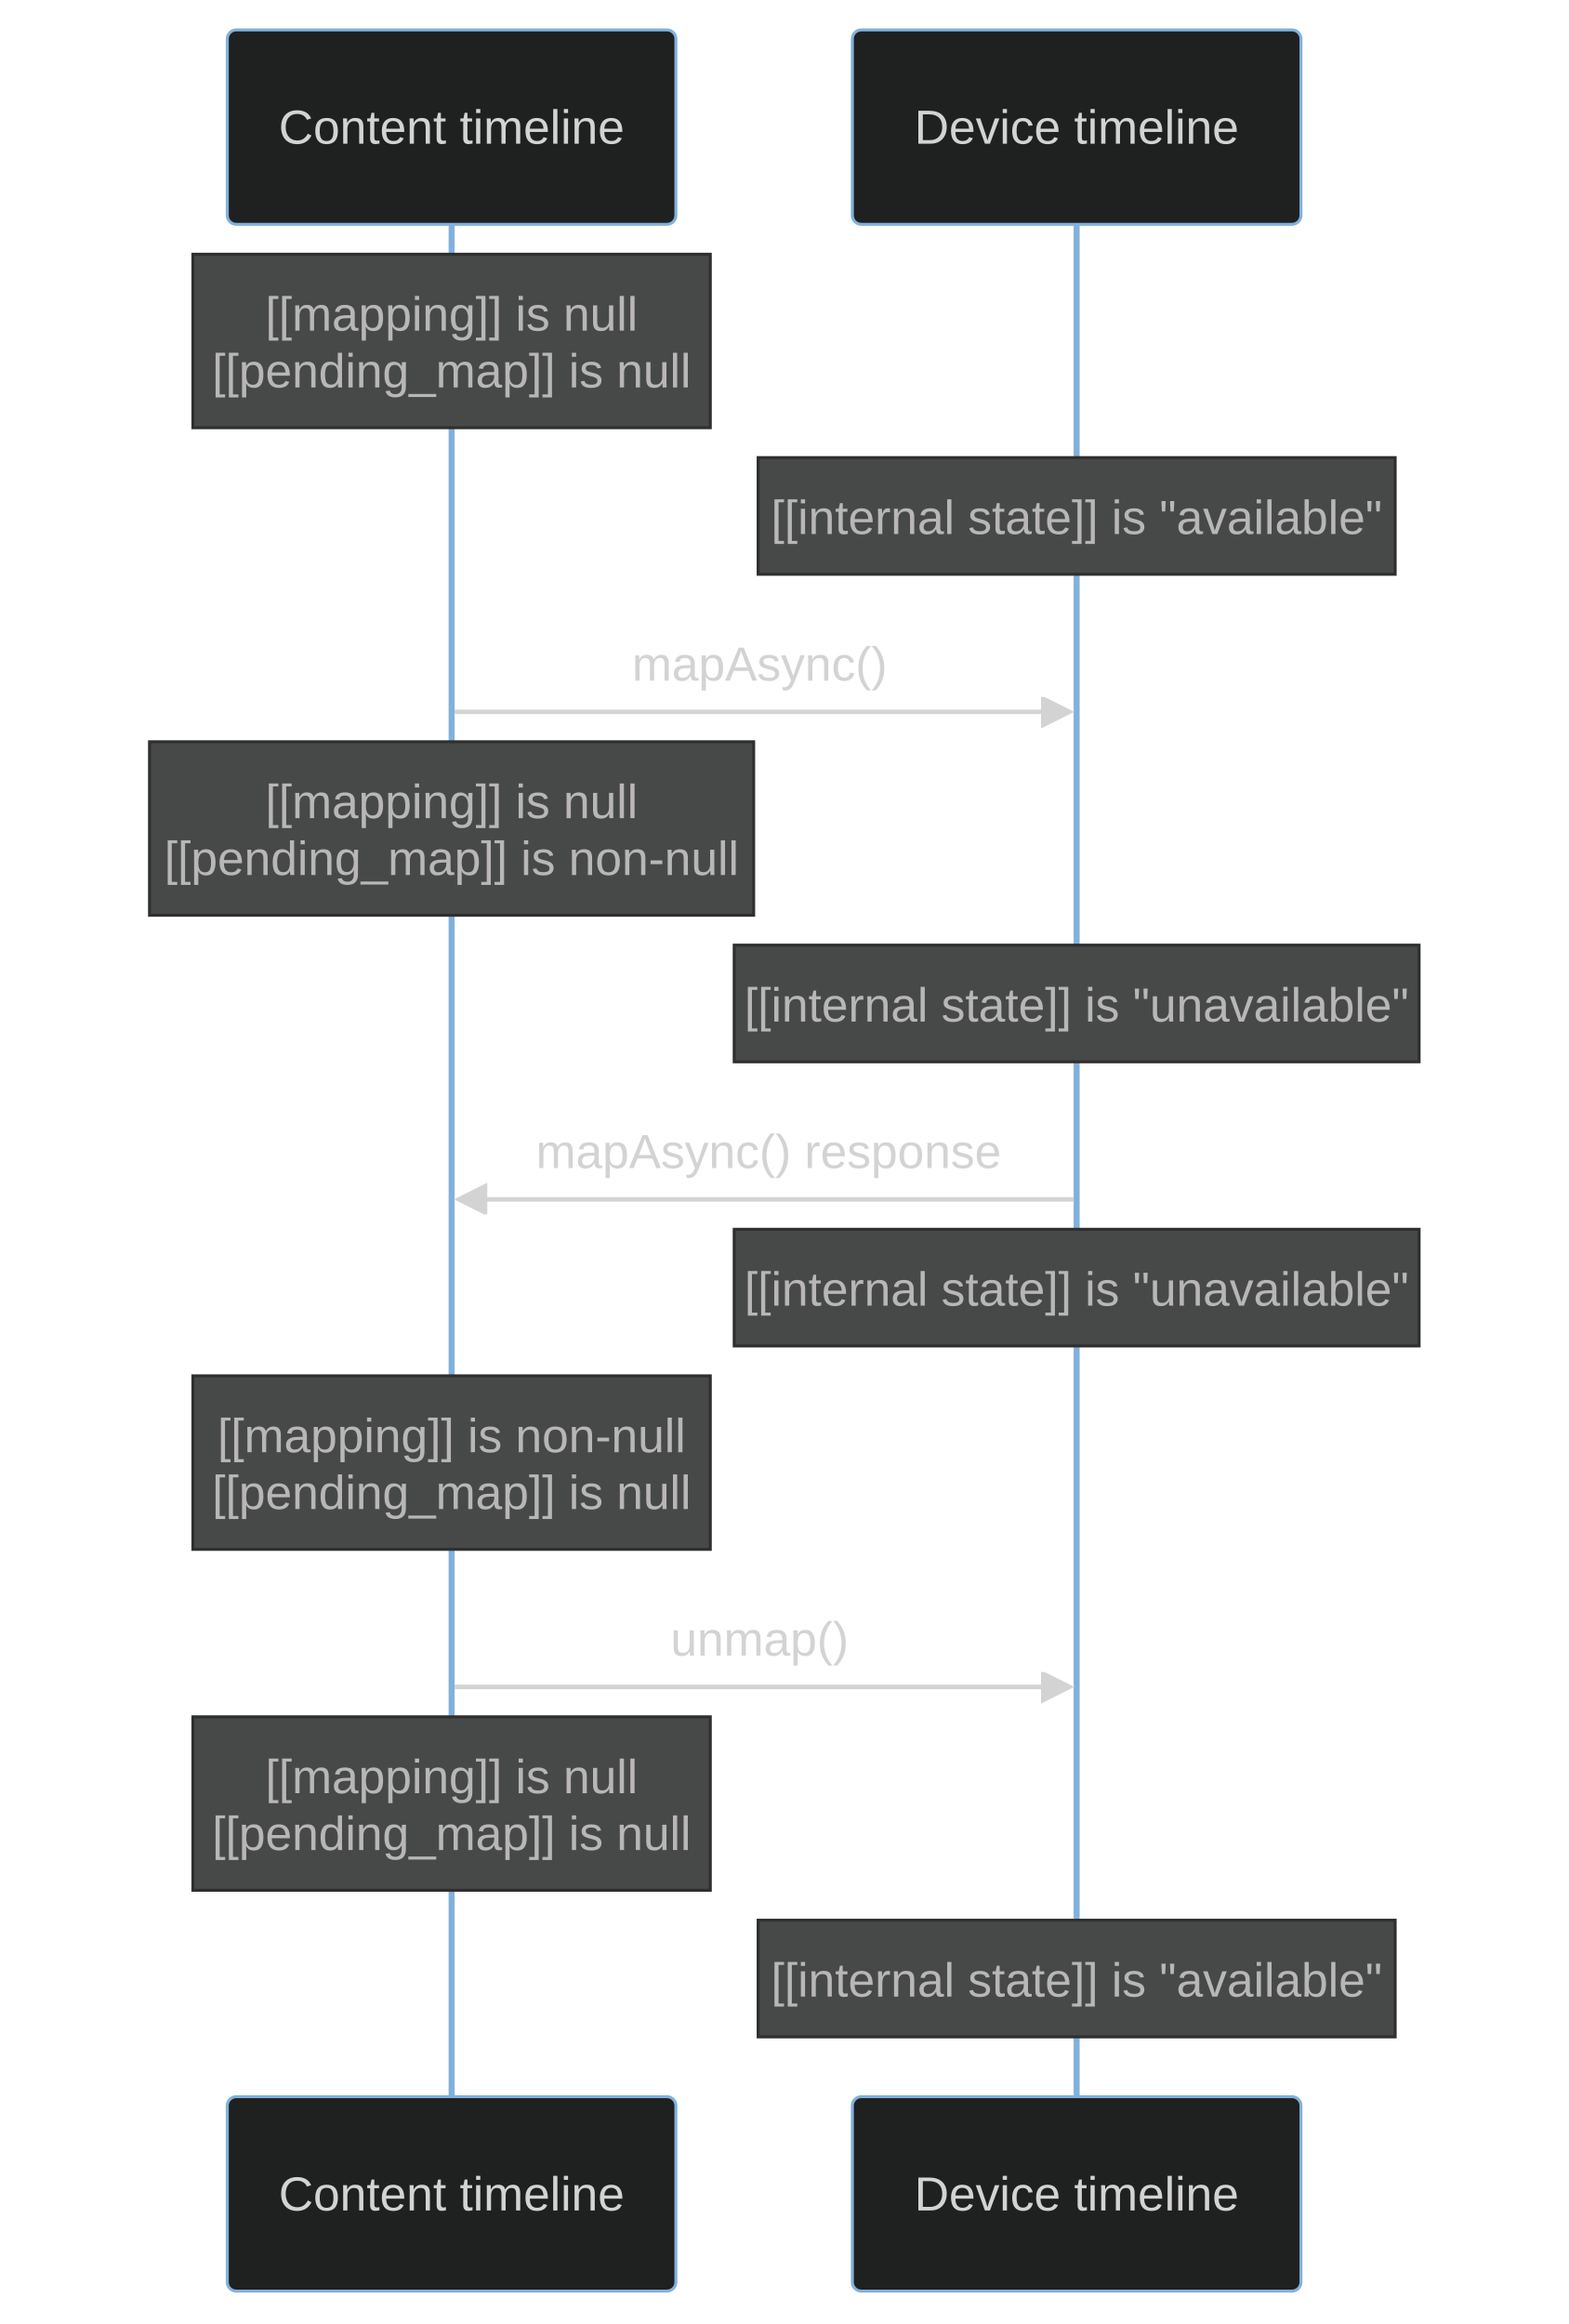
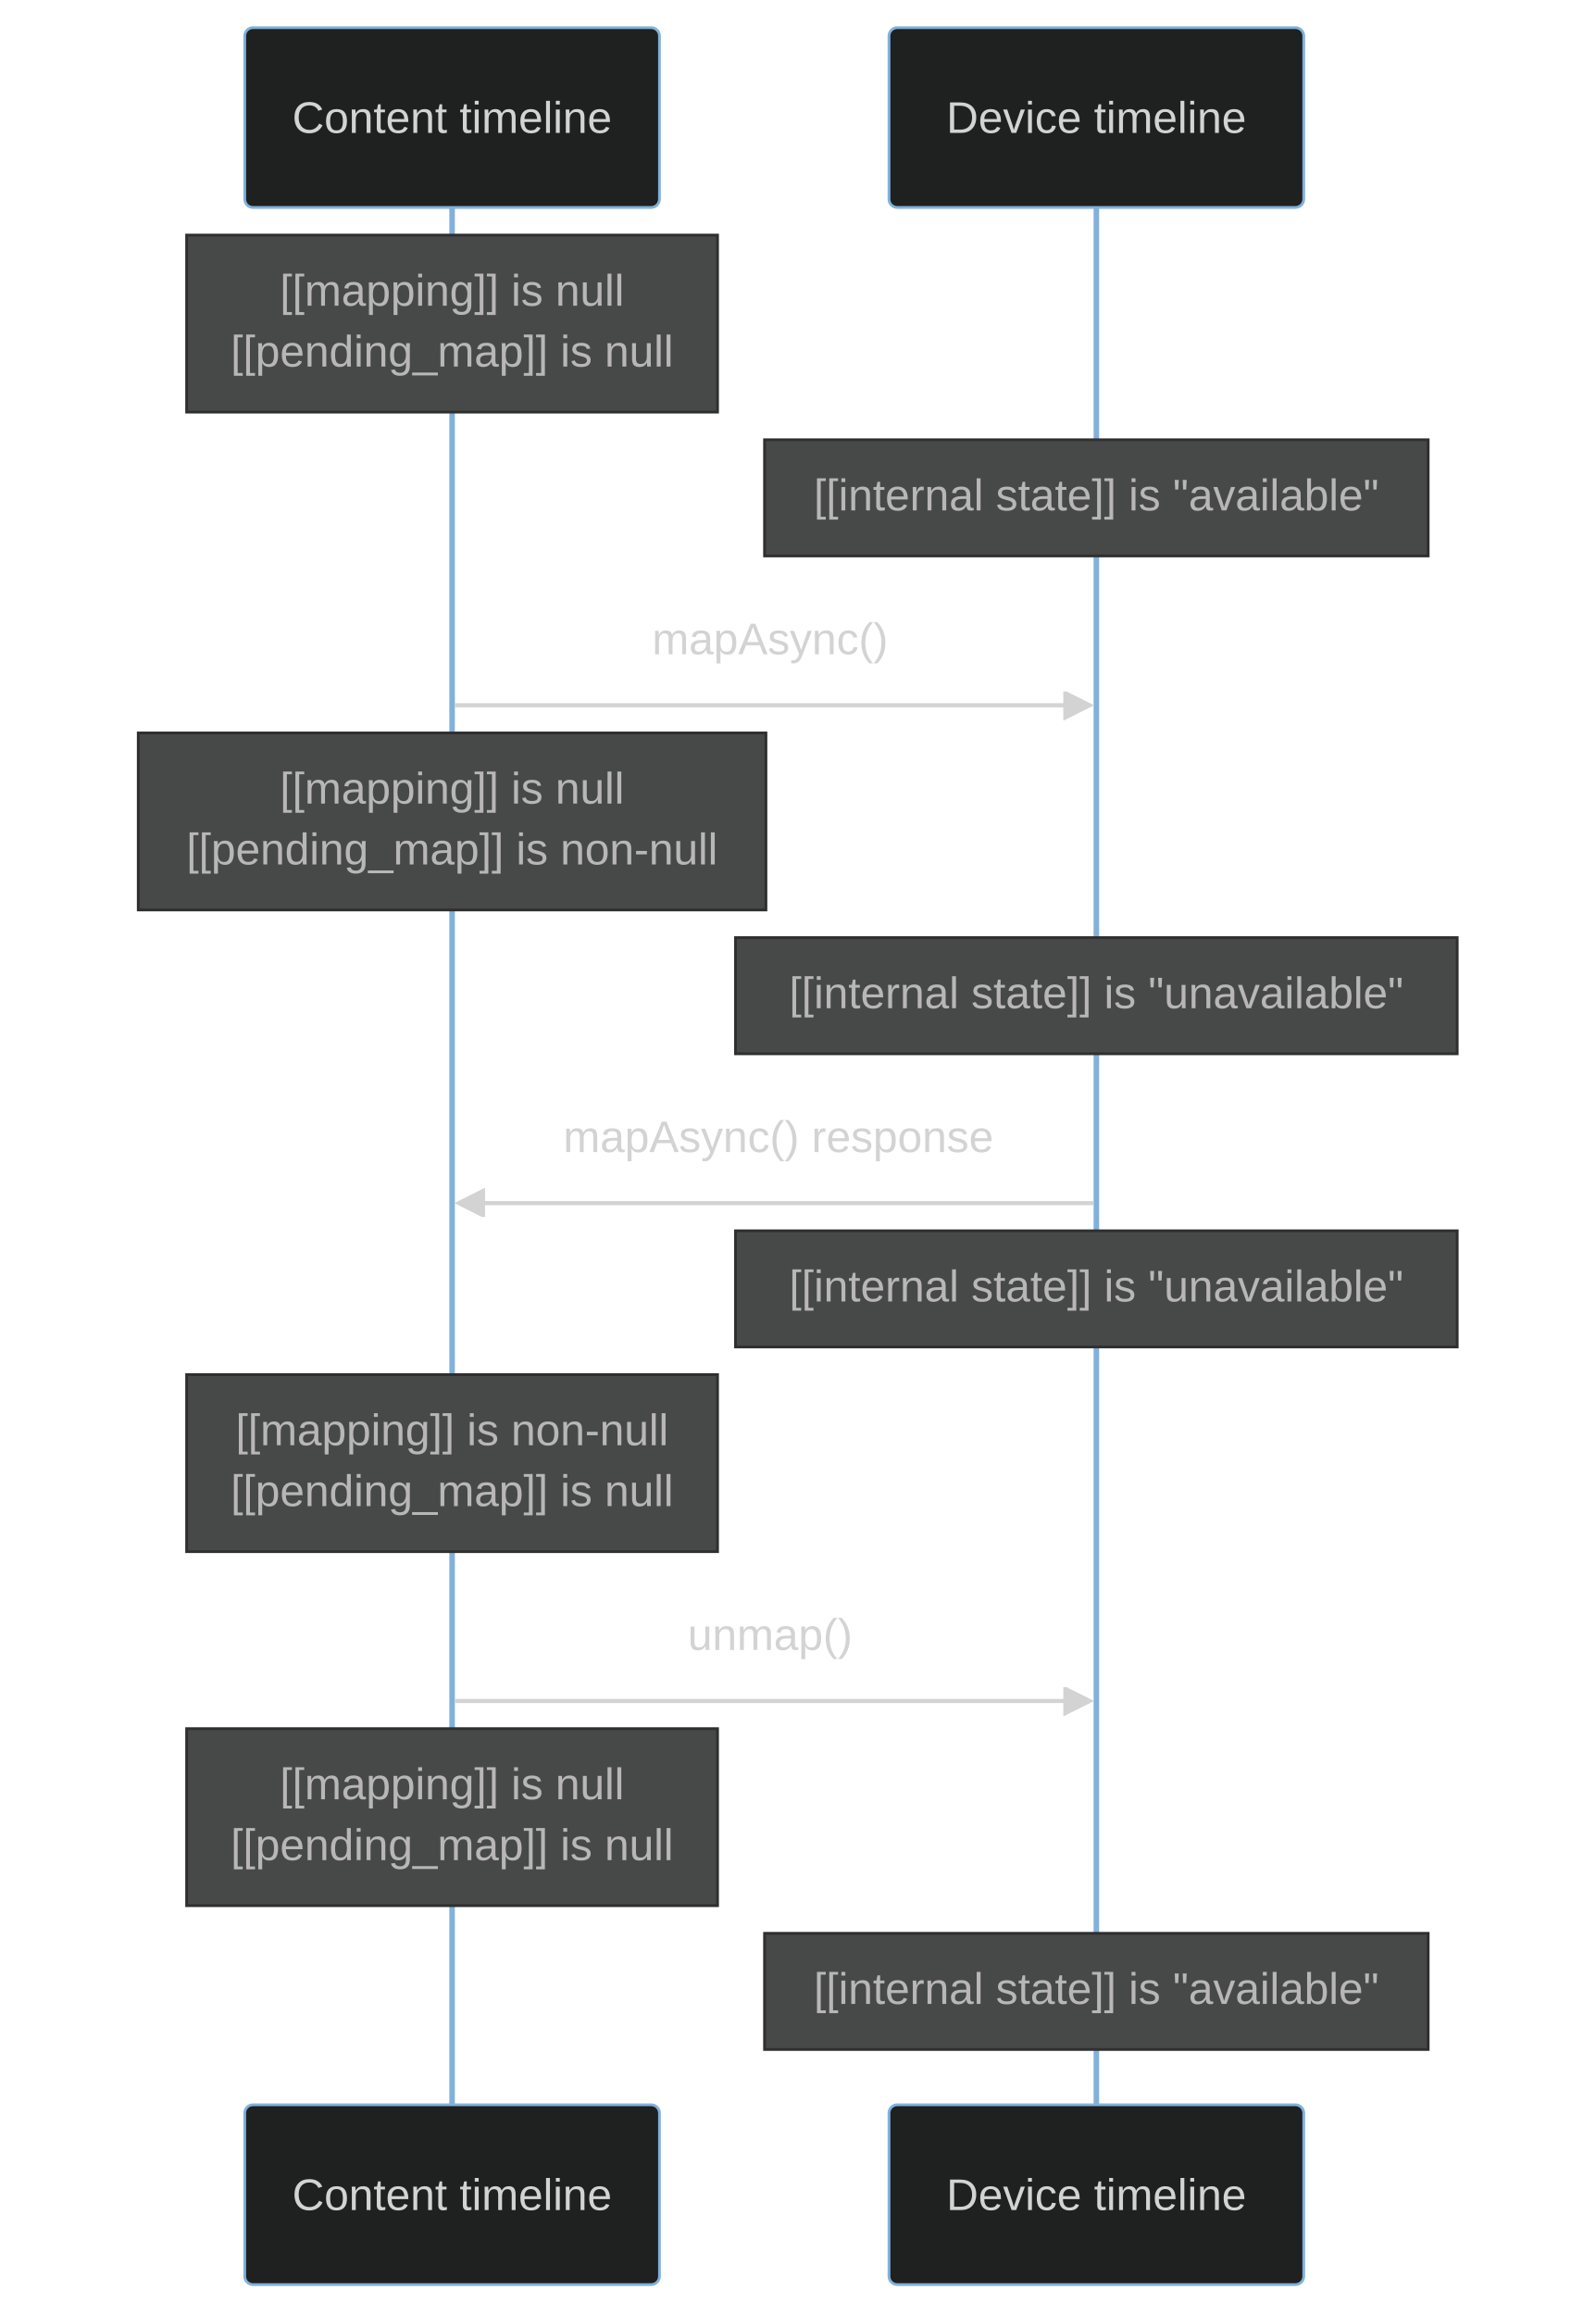
- <svg xmlns="http://www.w3.org/2000/svg" id="my-svg" width="100%" style="max-width: 524.5px; background-color: black;" viewBox="-76 -10 524.5 777" role="graphics-document document" aria-roledescription="sequence">
+ <svg xmlns="http://www.w3.org/2000/svg" id="my-svg" width="100%" style="max-width: 577px; background-color: black;" viewBox="-88.5 -10 577 837" role="graphics-document document" aria-roledescription="sequence">
  <g>
-     <rect x="209" y="691" fill="#eaeaea" stroke="#666" width="150" height="65" rx="3" ry="3" class="actor" />
-     <text x="284" y="723.5" dominant-baseline="central" alignment-baseline="central" class="actor" style="text-anchor: middle; font-size: 16px; font-weight: 400;">
-       <tspan x="284" dy="0">Device timeline</tspan>
+     <rect x="233" y="751" fill="#eaeaea" stroke="#666" width="150" height="65" rx="3" ry="3" class="actor" />
+     <text x="308" y="783.5" dominant-baseline="central" alignment-baseline="central" class="actor" style="text-anchor: middle; font-size: 16px; font-weight: 400;">
+       <tspan x="308" dy="0">Device timeline</tspan>
    </text>
  </g>
  <g>
-     <rect x="0" y="691" fill="#eaeaea" stroke="#666" width="150" height="65" rx="3" ry="3" class="actor" />
-     <text x="75" y="723.5" dominant-baseline="central" alignment-baseline="central" class="actor" style="text-anchor: middle; font-size: 16px; font-weight: 400;">
+     <rect x="0" y="751" fill="#eaeaea" stroke="#666" width="150" height="65" rx="3" ry="3" class="actor" />
+     <text x="75" y="783.5" dominant-baseline="central" alignment-baseline="central" class="actor" style="text-anchor: middle; font-size: 16px; font-weight: 400;">
      <tspan x="75" dy="0">Content timeline</tspan>
    </text>
  </g>
  <g>
-     <line id="actor1" x1="284" y1="5" x2="284" y2="691" class="200" stroke-width="0.5px" stroke="#999" />
+     <line id="actor1" x1="308" y1="5" x2="308" y2="751" class="200" stroke-width="0.5px" stroke="#999" />
    <g id="root-1">
-       <rect x="209" y="0" fill="#eaeaea" stroke="#666" width="150" height="65" rx="3" ry="3" class="actor" />
-       <text x="284" y="32.5" dominant-baseline="central" alignment-baseline="central" class="actor" style="text-anchor: middle; font-size: 16px; font-weight: 400;">
-         <tspan x="284" dy="0">Device timeline</tspan>
+       <rect x="233" y="0" fill="#eaeaea" stroke="#666" width="150" height="65" rx="3" ry="3" class="actor" />
+       <text x="308" y="32.5" dominant-baseline="central" alignment-baseline="central" class="actor" style="text-anchor: middle; font-size: 16px; font-weight: 400;">
+         <tspan x="308" dy="0">Device timeline</tspan>
      </text>
    </g>
  </g>
  <g>
-     <line id="actor0" x1="75" y1="5" x2="75" y2="691" class="200" stroke-width="0.5px" stroke="#999" />
+     <line id="actor0" x1="75" y1="5" x2="75" y2="751" class="200" stroke-width="0.5px" stroke="#999" />
    <g id="root-0">
      <rect x="0" y="0" fill="#eaeaea" stroke="#666" width="150" height="65" rx="3" ry="3" class="actor" />
      <text x="75" y="32.5" dominant-baseline="central" alignment-baseline="central" class="actor" style="text-anchor: middle; font-size: 16px; font-weight: 400;">
        <tspan x="75" dy="0">Content timeline</tspan>
      </text>
    </g>
  </g>
  <style>#my-svg{font-family:"trebuchet ms",verdana,arial,sans-serif;font-size:16px;fill:#ccc;}#my-svg .error-icon{fill:#a44141;}#my-svg .error-text{fill:#ddd;stroke:#ddd;}#my-svg .edge-thickness-normal{stroke-width:2px;}#my-svg .edge-thickness-thick{stroke-width:3.5px;}#my-svg .edge-pattern-solid{stroke-dasharray:0;}#my-svg .edge-pattern-dashed{stroke-dasharray:3;}#my-svg .edge-pattern-dotted{stroke-dasharray:2;}#my-svg .marker{fill:lightgrey;stroke:lightgrey;}#my-svg .marker.cross{stroke:lightgrey;}#my-svg svg{font-family:"trebuchet ms",verdana,arial,sans-serif;font-size:16px;}#my-svg .actor{stroke:#81B1DB;fill:#1f2020;}#my-svg text.actor&gt;tspan{fill:lightgrey;stroke:none;}#my-svg .actor-line{stroke:lightgrey;}#my-svg .messageLine0{stroke-width:1.5;stroke-dasharray:none;stroke:lightgrey;}#my-svg .messageLine1{stroke-width:1.5;stroke-dasharray:2,2;stroke:lightgrey;}#my-svg #arrowhead path{fill:lightgrey;stroke:lightgrey;}#my-svg .sequenceNumber{fill:black;}#my-svg #sequencenumber{fill:lightgrey;}#my-svg #crosshead path{fill:lightgrey;stroke:lightgrey;}#my-svg .messageText{fill:lightgrey;stroke:none;}#my-svg .labelBox{stroke:#81B1DB;fill:#1f2020;}#my-svg .labelText,#my-svg .labelText&gt;tspan{fill:lightgrey;stroke:none;}#my-svg .loopText,#my-svg .loopText&gt;tspan{fill:lightgrey;stroke:none;}#my-svg .loopLine{stroke-width:2px;stroke-dasharray:2,2;stroke:#81B1DB;fill:#81B1DB;}#my-svg .note{stroke:hsl(180, 0%, 18.353%);fill:hsl(180, 1.587%, 28.353%);}#my-svg .noteText,#my-svg .noteText&gt;tspan{fill:rgb(183.848, 181.552, 181.552);stroke:none;}#my-svg .activation0{fill:hsl(180, 1.587%, 28.353%);stroke:#81B1DB;}#my-svg .activation1{fill:hsl(180, 1.587%, 28.353%);stroke:#81B1DB;}#my-svg .activation2{fill:hsl(180, 1.587%, 28.353%);stroke:#81B1DB;}#my-svg .actorPopupMenu{position:absolute;}#my-svg .actorPopupMenuPanel{position:absolute;fill:#1f2020;box-shadow:0px 8px 16px 0px rgba(0,0,0,0.2);filter:drop-shadow(3px 5px 2px rgb(0 0 0 / 0.4));}#my-svg .actor-man line{stroke:#81B1DB;fill:#1f2020;}#my-svg .actor-man circle,#my-svg line{stroke:#81B1DB;fill:#1f2020;stroke-width:2px;}#my-svg .messageText{stroke:none;}#my-svg :root{--mermaid-font-family:"trebuchet ms",verdana,arial,sans-serif;}</style>
  <g />
  <defs>
    <symbol id="computer" width="24" height="24">
      <path transform="scale(.5)" d="M2 2v13h20v-13h-20zm18 11h-16v-9h16v9zm-10.228 6l.466-1h3.524l.467 1h-4.457zm14.228 3h-24l2-6h2.104l-1.33 4h18.45l-1.297-4h2.073l2 6zm-5-10h-14v-7h14v7z" />
    </symbol>
  </defs>
  <defs>
    <symbol id="database" fill-rule="evenodd" clip-rule="evenodd">
      <path transform="scale(.5)" d="M12.258.001l.256.004.255.005.253.008.251.01.249.012.247.015.246.016.242.019.241.02.239.023.236.024.233.027.231.028.229.031.225.032.223.034.22.036.217.038.214.04.211.041.208.043.205.045.201.046.198.048.194.05.191.051.187.053.183.054.18.056.175.057.172.059.168.06.163.061.16.063.155.064.15.066.074.033.073.033.071.034.07.034.069.035.068.035.067.035.066.035.064.036.064.036.062.036.06.036.06.037.058.037.058.037.055.038.055.038.053.038.052.038.051.039.05.039.048.039.047.039.045.04.044.04.043.04.041.04.04.041.039.041.037.041.036.041.034.041.033.042.032.042.03.042.029.042.027.042.026.043.024.043.023.043.021.043.02.043.018.044.017.043.015.044.013.044.012.044.011.045.009.044.007.045.006.045.004.045.002.045.001.045v17l-.001.045-.002.045-.004.045-.006.045-.007.045-.009.044-.011.045-.012.044-.013.044-.015.044-.017.043-.018.044-.02.043-.021.043-.023.043-.024.043-.026.043-.027.042-.029.042-.03.042-.032.042-.033.042-.034.041-.036.041-.037.041-.039.041-.04.041-.041.04-.043.04-.044.04-.045.04-.047.039-.048.039-.05.039-.051.039-.052.038-.053.038-.055.038-.055.038-.058.037-.058.037-.06.037-.06.036-.062.036-.064.036-.064.036-.066.035-.067.035-.068.035-.069.035-.07.034-.071.034-.073.033-.074.033-.15.066-.155.064-.16.063-.163.061-.168.06-.172.059-.175.057-.18.056-.183.054-.187.053-.191.051-.194.05-.198.048-.201.046-.205.045-.208.043-.211.041-.214.04-.217.038-.22.036-.223.034-.225.032-.229.031-.231.028-.233.027-.236.024-.239.023-.241.02-.242.019-.246.016-.247.015-.249.012-.251.01-.253.008-.255.005-.256.004-.258.001-.258-.001-.256-.004-.255-.005-.253-.008-.251-.01-.249-.012-.247-.015-.245-.016-.243-.019-.241-.02-.238-.023-.236-.024-.234-.027-.231-.028-.228-.031-.226-.032-.223-.034-.22-.036-.217-.038-.214-.04-.211-.041-.208-.043-.204-.045-.201-.046-.198-.048-.195-.05-.19-.051-.187-.053-.184-.054-.179-.056-.176-.057-.172-.059-.167-.06-.164-.061-.159-.063-.155-.064-.151-.066-.074-.033-.072-.033-.072-.034-.07-.034-.069-.035-.068-.035-.067-.035-.066-.035-.064-.036-.063-.036-.062-.036-.061-.036-.06-.037-.058-.037-.057-.037-.056-.038-.055-.038-.053-.038-.052-.038-.051-.039-.049-.039-.049-.039-.046-.039-.046-.04-.044-.04-.043-.04-.041-.04-.04-.041-.039-.041-.037-.041-.036-.041-.034-.041-.033-.042-.032-.042-.03-.042-.029-.042-.027-.042-.026-.043-.024-.043-.023-.043-.021-.043-.02-.043-.018-.044-.017-.043-.015-.044-.013-.044-.012-.044-.011-.045-.009-.044-.007-.045-.006-.045-.004-.045-.002-.045-.001-.045v-17l.001-.045.002-.045.004-.045.006-.045.007-.045.009-.044.011-.045.012-.044.013-.044.015-.044.017-.043.018-.044.02-.043.021-.043.023-.043.024-.043.026-.043.027-.042.029-.042.03-.042.032-.042.033-.042.034-.041.036-.041.037-.041.039-.041.04-.041.041-.04.043-.04.044-.04.046-.04.046-.039.049-.039.049-.039.051-.039.052-.038.053-.038.055-.038.056-.038.057-.037.058-.037.06-.037.061-.036.062-.036.063-.036.064-.036.066-.035.067-.035.068-.035.069-.035.07-.034.072-.034.072-.033.074-.033.151-.066.155-.064.159-.063.164-.061.167-.06.172-.059.176-.057.179-.056.184-.054.187-.053.19-.051.195-.05.198-.048.201-.046.204-.045.208-.043.211-.041.214-.04.217-.038.22-.036.223-.034.226-.032.228-.031.231-.028.234-.027.236-.024.238-.023.241-.02.243-.019.245-.016.247-.015.249-.012.251-.01.253-.008.255-.005.256-.004.258-.001.258.001zm-9.258 20.499v.01l.001.021.003.021.004.022.005.021.006.022.007.022.009.023.01.022.011.023.012.023.013.023.015.023.016.024.017.023.018.024.019.024.021.024.022.025.023.024.024.025.052.049.056.05.061.051.066.051.07.051.075.051.079.052.084.052.088.052.092.052.097.052.102.051.105.052.11.052.114.051.119.051.123.051.127.05.131.05.135.05.139.048.144.049.147.047.152.047.155.047.16.045.163.045.167.043.171.043.176.041.178.041.183.039.187.039.19.037.194.035.197.035.202.033.204.031.209.03.212.029.216.027.219.025.222.024.226.021.23.02.233.018.236.016.24.015.243.012.246.01.249.008.253.005.256.004.259.001.26-.001.257-.004.254-.005.25-.008.247-.011.244-.012.241-.014.237-.016.233-.018.231-.021.226-.021.224-.024.22-.026.216-.027.212-.028.21-.031.205-.031.202-.034.198-.034.194-.036.191-.037.187-.039.183-.04.179-.04.175-.042.172-.043.168-.044.163-.045.16-.046.155-.046.152-.047.148-.048.143-.049.139-.049.136-.05.131-.05.126-.05.123-.051.118-.052.114-.051.11-.052.106-.052.101-.052.096-.052.092-.052.088-.053.083-.051.079-.052.074-.052.07-.051.065-.051.06-.051.056-.05.051-.05.023-.024.023-.025.021-.024.02-.024.019-.024.018-.024.017-.024.015-.023.014-.024.013-.023.012-.023.01-.023.01-.022.008-.022.006-.022.006-.022.004-.022.004-.021.001-.021.001-.021v-4.127l-.077.055-.08.053-.083.054-.085.053-.087.052-.09.052-.093.051-.095.05-.097.05-.1.049-.102.049-.105.048-.106.047-.109.047-.111.046-.114.045-.115.045-.118.044-.12.043-.122.042-.124.042-.126.041-.128.04-.13.04-.132.038-.134.038-.135.037-.138.037-.139.035-.142.035-.143.034-.144.033-.147.032-.148.031-.15.03-.151.03-.153.029-.154.027-.156.027-.158.026-.159.025-.161.024-.162.023-.163.022-.165.021-.166.02-.167.019-.169.018-.169.017-.171.016-.173.015-.173.014-.175.013-.175.012-.177.011-.178.01-.179.008-.179.008-.181.006-.182.005-.182.004-.184.003-.184.002h-.37l-.184-.002-.184-.003-.182-.004-.182-.005-.181-.006-.179-.008-.179-.008-.178-.01-.176-.011-.176-.012-.175-.013-.173-.014-.172-.015-.171-.016-.17-.017-.169-.018-.167-.019-.166-.02-.165-.021-.163-.022-.162-.023-.161-.024-.159-.025-.157-.026-.156-.027-.155-.027-.153-.029-.151-.03-.15-.03-.148-.031-.146-.032-.145-.033-.143-.034-.141-.035-.14-.035-.137-.037-.136-.037-.134-.038-.132-.038-.13-.04-.128-.04-.126-.041-.124-.042-.122-.042-.12-.044-.117-.043-.116-.045-.113-.045-.112-.046-.109-.047-.106-.047-.105-.048-.102-.049-.1-.049-.097-.05-.095-.05-.093-.052-.09-.051-.087-.052-.085-.053-.083-.054-.08-.054-.077-.054v4.127zm0-5.654v.011l.001.021.003.021.004.021.005.022.006.022.007.022.009.022.01.022.011.023.012.023.013.023.015.024.016.023.017.024.018.024.019.024.021.024.022.024.023.025.024.024.052.05.056.05.061.05.066.051.07.051.075.052.079.051.084.052.088.052.092.052.097.052.102.052.105.052.11.051.114.051.119.052.123.05.127.051.131.05.135.049.139.049.144.048.147.048.152.047.155.046.16.045.163.045.167.044.171.042.176.042.178.04.183.04.187.038.19.037.194.036.197.034.202.033.204.032.209.03.212.028.216.027.219.025.222.024.226.022.23.02.233.018.236.016.24.014.243.012.246.01.249.008.253.006.256.003.259.001.26-.001.257-.003.254-.006.25-.008.247-.01.244-.012.241-.015.237-.016.233-.018.231-.02.226-.022.224-.024.22-.025.216-.027.212-.029.21-.03.205-.032.202-.033.198-.035.194-.036.191-.037.187-.039.183-.039.179-.041.175-.042.172-.043.168-.044.163-.045.16-.045.155-.047.152-.047.148-.048.143-.048.139-.05.136-.049.131-.05.126-.051.123-.051.118-.051.114-.052.11-.052.106-.052.101-.052.096-.052.092-.052.088-.052.083-.052.079-.052.074-.051.07-.052.065-.051.06-.05.056-.051.051-.049.023-.025.023-.024.021-.025.02-.024.019-.024.018-.024.017-.024.015-.023.014-.023.013-.024.012-.022.01-.023.01-.023.008-.022.006-.022.006-.022.004-.021.004-.022.001-.021.001-.021v-4.139l-.077.054-.08.054-.083.054-.085.052-.087.053-.09.051-.093.051-.095.051-.097.05-.1.049-.102.049-.105.048-.106.047-.109.047-.111.046-.114.045-.115.044-.118.044-.12.044-.122.042-.124.042-.126.041-.128.04-.13.039-.132.039-.134.038-.135.037-.138.036-.139.036-.142.035-.143.033-.144.033-.147.033-.148.031-.15.03-.151.03-.153.028-.154.028-.156.027-.158.026-.159.025-.161.024-.162.023-.163.022-.165.021-.166.02-.167.019-.169.018-.169.017-.171.016-.173.015-.173.014-.175.013-.175.012-.177.011-.178.009-.179.009-.179.007-.181.007-.182.005-.182.004-.184.003-.184.002h-.37l-.184-.002-.184-.003-.182-.004-.182-.005-.181-.007-.179-.007-.179-.009-.178-.009-.176-.011-.176-.012-.175-.013-.173-.014-.172-.015-.171-.016-.17-.017-.169-.018-.167-.019-.166-.02-.165-.021-.163-.022-.162-.023-.161-.024-.159-.025-.157-.026-.156-.027-.155-.028-.153-.028-.151-.03-.15-.03-.148-.031-.146-.033-.145-.033-.143-.033-.141-.035-.14-.036-.137-.036-.136-.037-.134-.038-.132-.039-.13-.039-.128-.04-.126-.041-.124-.042-.122-.043-.12-.043-.117-.044-.116-.044-.113-.046-.112-.046-.109-.046-.106-.047-.105-.048-.102-.049-.1-.049-.097-.05-.095-.051-.093-.051-.09-.051-.087-.053-.085-.052-.083-.054-.08-.054-.077-.054v4.139zm0-5.666v.011l.001.02.003.022.004.021.005.022.006.021.007.022.009.023.01.022.011.023.012.023.013.023.015.023.016.024.017.024.018.023.019.024.021.025.022.024.023.024.024.025.052.05.056.05.061.05.066.051.07.051.075.052.079.051.084.052.088.052.092.052.097.052.102.052.105.051.11.052.114.051.119.051.123.051.127.05.131.05.135.05.139.049.144.048.147.048.152.047.155.046.16.045.163.045.167.043.171.043.176.042.178.04.183.04.187.038.19.037.194.036.197.034.202.033.204.032.209.03.212.028.216.027.219.025.222.024.226.021.23.02.233.018.236.017.24.014.243.012.246.01.249.008.253.006.256.003.259.001.26-.001.257-.003.254-.006.25-.008.247-.01.244-.013.241-.014.237-.016.233-.018.231-.02.226-.022.224-.024.22-.025.216-.027.212-.029.21-.03.205-.032.202-.033.198-.035.194-.036.191-.037.187-.039.183-.039.179-.041.175-.042.172-.043.168-.044.163-.045.16-.045.155-.047.152-.047.148-.048.143-.049.139-.049.136-.049.131-.051.126-.05.123-.051.118-.052.114-.051.11-.052.106-.052.101-.052.096-.052.092-.052.088-.052.083-.052.079-.052.074-.052.07-.051.065-.051.06-.051.056-.05.051-.049.023-.025.023-.025.021-.024.02-.024.019-.024.018-.024.017-.024.015-.023.014-.024.013-.023.012-.023.01-.022.01-.023.008-.022.006-.022.006-.022.004-.022.004-.021.001-.021.001-.021v-4.153l-.077.054-.08.054-.083.053-.085.053-.087.053-.09.051-.093.051-.095.051-.097.05-.1.049-.102.048-.105.048-.106.048-.109.046-.111.046-.114.046-.115.044-.118.044-.12.043-.122.043-.124.042-.126.041-.128.04-.13.039-.132.039-.134.038-.135.037-.138.036-.139.036-.142.034-.143.034-.144.033-.147.032-.148.032-.15.03-.151.03-.153.028-.154.028-.156.027-.158.026-.159.024-.161.024-.162.023-.163.023-.165.021-.166.02-.167.019-.169.018-.169.017-.171.016-.173.015-.173.014-.175.013-.175.012-.177.01-.178.01-.179.009-.179.007-.181.006-.182.006-.182.004-.184.003-.184.001-.185.001-.185-.001-.184-.001-.184-.003-.182-.004-.182-.006-.181-.006-.179-.007-.179-.009-.178-.01-.176-.01-.176-.012-.175-.013-.173-.014-.172-.015-.171-.016-.17-.017-.169-.018-.167-.019-.166-.02-.165-.021-.163-.023-.162-.023-.161-.024-.159-.024-.157-.026-.156-.027-.155-.028-.153-.028-.151-.03-.15-.03-.148-.032-.146-.032-.145-.033-.143-.034-.141-.034-.14-.036-.137-.036-.136-.037-.134-.038-.132-.039-.13-.039-.128-.041-.126-.041-.124-.041-.122-.043-.12-.043-.117-.044-.116-.044-.113-.046-.112-.046-.109-.046-.106-.048-.105-.048-.102-.048-.1-.05-.097-.049-.095-.051-.093-.051-.09-.052-.087-.052-.085-.053-.083-.053-.08-.054-.077-.054v4.153zm8.74-8.179l-.257.004-.254.005-.25.008-.247.011-.244.012-.241.014-.237.016-.233.018-.231.021-.226.022-.224.023-.22.026-.216.027-.212.028-.21.031-.205.032-.202.033-.198.034-.194.036-.191.038-.187.038-.183.04-.179.041-.175.042-.172.043-.168.043-.163.045-.16.046-.155.046-.152.048-.148.048-.143.048-.139.049-.136.05-.131.05-.126.051-.123.051-.118.051-.114.052-.11.052-.106.052-.101.052-.096.052-.092.052-.088.052-.083.052-.079.052-.074.051-.07.052-.065.051-.06.05-.056.05-.051.05-.023.025-.023.024-.021.024-.02.025-.019.024-.018.024-.017.023-.015.024-.014.023-.013.023-.012.023-.01.023-.01.022-.008.022-.006.023-.006.021-.004.022-.004.021-.001.021-.001.021.001.021.001.021.004.021.004.022.006.021.006.023.008.022.01.022.01.023.012.023.013.023.014.023.015.024.017.023.018.024.019.024.02.025.021.024.023.024.023.025.051.05.056.05.06.05.065.051.07.052.074.051.079.052.083.052.088.052.092.052.096.052.101.052.106.052.11.052.114.052.118.051.123.051.126.051.131.05.136.05.139.049.143.048.148.048.152.048.155.046.16.046.163.045.168.043.172.043.175.042.179.041.183.04.187.038.191.038.194.036.198.034.202.033.205.032.21.031.212.028.216.027.22.026.224.023.226.022.231.021.233.018.237.016.241.014.244.012.247.011.25.008.254.005.257.004.26.001.26-.001.257-.004.254-.005.25-.008.247-.011.244-.012.241-.014.237-.016.233-.018.231-.021.226-.022.224-.023.22-.026.216-.027.212-.028.21-.031.205-.032.202-.033.198-.034.194-.036.191-.038.187-.038.183-.04.179-.041.175-.042.172-.043.168-.043.163-.045.16-.046.155-.046.152-.048.148-.048.143-.048.139-.049.136-.05.131-.05.126-.051.123-.051.118-.051.114-.052.11-.052.106-.052.101-.052.096-.052.092-.052.088-.052.083-.052.079-.052.074-.051.07-.052.065-.051.06-.05.056-.05.051-.05.023-.025.023-.024.021-.024.02-.025.019-.024.018-.024.017-.023.015-.024.014-.023.013-.023.012-.023.01-.023.01-.022.008-.022.006-.023.006-.021.004-.022.004-.021.001-.021.001-.021-.001-.021-.001-.021-.004-.021-.004-.022-.006-.021-.006-.023-.008-.022-.01-.022-.01-.023-.012-.023-.013-.023-.014-.023-.015-.024-.017-.023-.018-.024-.019-.024-.02-.025-.021-.024-.023-.024-.023-.025-.051-.05-.056-.05-.06-.05-.065-.051-.07-.052-.074-.051-.079-.052-.083-.052-.088-.052-.092-.052-.096-.052-.101-.052-.106-.052-.11-.052-.114-.052-.118-.051-.123-.051-.126-.051-.131-.05-.136-.05-.139-.049-.143-.048-.148-.048-.152-.048-.155-.046-.16-.046-.163-.045-.168-.043-.172-.043-.175-.042-.179-.041-.183-.04-.187-.038-.191-.038-.194-.036-.198-.034-.202-.033-.205-.032-.21-.031-.212-.028-.216-.027-.22-.026-.224-.023-.226-.022-.231-.021-.233-.018-.237-.016-.241-.014-.244-.012-.247-.011-.25-.008-.254-.005-.257-.004-.26-.001-.26.001z" />
    </symbol>
  </defs>
  <defs>
    <symbol id="clock" width="24" height="24">
      <path transform="scale(.5)" d="M12 2c5.514 0 10 4.486 10 10s-4.486 10-10 10-10-4.486-10-10 4.486-10 10-10zm0-2c-6.627 0-12 5.373-12 12s5.373 12 12 12 12-5.373 12-12-5.373-12-12-12zm5.848 12.459c.202.038.202.333.001.372-1.907.361-6.045 1.111-6.547 1.111-.719 0-1.301-.582-1.301-1.301 0-.512.77-5.447 1.125-7.445.034-.192.312-.181.343.014l.985 6.238 5.394 1.011z" />
    </symbol>
  </defs>
  <defs>
    <marker id="arrowhead" refX="7.9" refY="5" markerUnits="userSpaceOnUse" markerWidth="12" markerHeight="12" orient="auto">
      <path d="M 0 0 L 10 5 L 0 10 z" />
    </marker>
  </defs>
  <defs>
    <marker id="crosshead" markerWidth="15" markerHeight="8" orient="auto" refX="4" refY="4.5">
      <path fill="none" stroke="#000000" stroke-width="1pt" d="M 1,2 L 6,7 M 6,2 L 1,7" style="stroke-dasharray: 0, 0;" />
    </marker>
  </defs>
  <defs>
    <marker id="filled-head" refX="15.5" refY="7" markerWidth="20" markerHeight="28" orient="auto">
      <path d="M 18,7 L9,13 L14,7 L9,1 Z" />
    </marker>
  </defs>
  <defs>
    <marker id="sequencenumber" refX="15" refY="15" markerWidth="60" markerHeight="40" orient="auto">
      <circle cx="15" cy="15" r="6" />
    </marker>
  </defs>
  <g>
-     <rect x="-11.5" y="75" fill="#EDF2AE" stroke="#666" width="173" height="58" rx="0" ry="0" class="note" />
+     <rect x="-21" y="75" fill="#EDF2AE" stroke="#666" width="192" height="64" rx="0" ry="0" class="note" />
    <text x="75" y="80" text-anchor="middle" dominant-baseline="middle" alignment-baseline="middle" class="noteText" dy="1em" style="font-size: 16px; font-weight: 400;">
      <tspan x="75">[[mapping]] is null</tspan>
    </text>
-     <text x="75" y="99" text-anchor="middle" dominant-baseline="middle" alignment-baseline="middle" class="noteText" dy="1em" style="font-size: 16px; font-weight: 400;">
+     <text x="75" y="102" text-anchor="middle" dominant-baseline="middle" alignment-baseline="middle" class="noteText" dy="1em" style="font-size: 16px; font-weight: 400;">
      <tspan x="75">[[pending_map]] is null</tspan>
    </text>
  </g>
  <g>
-     <rect x="177.5" y="143" fill="#EDF2AE" stroke="#666" width="213" height="39" rx="0" ry="0" class="note" />
-     <text x="284" y="148" text-anchor="middle" dominant-baseline="middle" alignment-baseline="middle" class="noteText" dy="1em" style="font-size: 16px; font-weight: 400;">
-       <tspan x="284">[[internal state]] is "available"</tspan>
+     <rect x="188" y="149" fill="#EDF2AE" stroke="#666" width="240" height="42" rx="0" ry="0" class="note" />
+     <text x="308" y="154" text-anchor="middle" dominant-baseline="middle" alignment-baseline="middle" class="noteText" dy="1em" style="font-size: 16px; font-weight: 400;">
+       <tspan x="308">[[internal state]] is "available"</tspan>
    </text>
  </g>
  <g>
-     <rect x="-26" y="238" fill="#EDF2AE" stroke="#666" width="202" height="58" rx="0" ry="0" class="note" />
-     <text x="75" y="243" text-anchor="middle" dominant-baseline="middle" alignment-baseline="middle" class="noteText" dy="1em" style="font-size: 16px; font-weight: 400;">
+     <rect x="-38.5" y="255" fill="#EDF2AE" stroke="#666" width="227" height="64" rx="0" ry="0" class="note" />
+     <text x="75" y="260" text-anchor="middle" dominant-baseline="middle" alignment-baseline="middle" class="noteText" dy="1em" style="font-size: 16px; font-weight: 400;">
      <tspan x="75">[[mapping]] is null</tspan>
    </text>
-     <text x="75" y="262" text-anchor="middle" dominant-baseline="middle" alignment-baseline="middle" class="noteText" dy="1em" style="font-size: 16px; font-weight: 400;">
+     <text x="75" y="282" text-anchor="middle" dominant-baseline="middle" alignment-baseline="middle" class="noteText" dy="1em" style="font-size: 16px; font-weight: 400;">
      <tspan x="75">[[pending_map]] is non-null</tspan>
    </text>
  </g>
  <g>
-     <rect x="169.5" y="306" fill="#EDF2AE" stroke="#666" width="229" height="39" rx="0" ry="0" class="note" />
-     <text x="284" y="311" text-anchor="middle" dominant-baseline="middle" alignment-baseline="middle" class="noteText" dy="1em" style="font-size: 16px; font-weight: 400;">
-       <tspan x="284">[[internal state]] is "unavailable"</tspan>
+     <rect x="177.5" y="329" fill="#EDF2AE" stroke="#666" width="261" height="42" rx="0" ry="0" class="note" />
+     <text x="308" y="334" text-anchor="middle" dominant-baseline="middle" alignment-baseline="middle" class="noteText" dy="1em" style="font-size: 16px; font-weight: 400;">
+       <tspan x="308">[[internal state]] is "unavailable"</tspan>
    </text>
  </g>
  <g>
-     <rect x="169.5" y="401" fill="#EDF2AE" stroke="#666" width="229" height="39" rx="0" ry="0" class="note" />
-     <text x="284" y="406" text-anchor="middle" dominant-baseline="middle" alignment-baseline="middle" class="noteText" dy="1em" style="font-size: 16px; font-weight: 400;">
-       <tspan x="284">[[internal state]] is "unavailable"</tspan>
+     <rect x="177.5" y="435" fill="#EDF2AE" stroke="#666" width="261" height="42" rx="0" ry="0" class="note" />
+     <text x="308" y="440" text-anchor="middle" dominant-baseline="middle" alignment-baseline="middle" class="noteText" dy="1em" style="font-size: 16px; font-weight: 400;">
+       <tspan x="308">[[internal state]] is "unavailable"</tspan>
    </text>
  </g>
  <g>
-     <rect x="-11.5" y="450" fill="#EDF2AE" stroke="#666" width="173" height="58" rx="0" ry="0" class="note" />
-     <text x="75" y="455" text-anchor="middle" dominant-baseline="middle" alignment-baseline="middle" class="noteText" dy="1em" style="font-size: 16px; font-weight: 400;">
+     <rect x="-21" y="487" fill="#EDF2AE" stroke="#666" width="192" height="64" rx="0" ry="0" class="note" />
+     <text x="75" y="492" text-anchor="middle" dominant-baseline="middle" alignment-baseline="middle" class="noteText" dy="1em" style="font-size: 16px; font-weight: 400;">
      <tspan x="75">[[mapping]] is non-null</tspan>
    </text>
-     <text x="75" y="474" text-anchor="middle" dominant-baseline="middle" alignment-baseline="middle" class="noteText" dy="1em" style="font-size: 16px; font-weight: 400;">
+     <text x="75" y="514" text-anchor="middle" dominant-baseline="middle" alignment-baseline="middle" class="noteText" dy="1em" style="font-size: 16px; font-weight: 400;">
      <tspan x="75">[[pending_map]] is null</tspan>
    </text>
  </g>
  <g>
-     <rect x="-11.5" y="564" fill="#EDF2AE" stroke="#666" width="173" height="58" rx="0" ry="0" class="note" />
-     <text x="75" y="569" text-anchor="middle" dominant-baseline="middle" alignment-baseline="middle" class="noteText" dy="1em" style="font-size: 16px; font-weight: 400;">
+     <rect x="-21" y="615" fill="#EDF2AE" stroke="#666" width="192" height="64" rx="0" ry="0" class="note" />
+     <text x="75" y="620" text-anchor="middle" dominant-baseline="middle" alignment-baseline="middle" class="noteText" dy="1em" style="font-size: 16px; font-weight: 400;">
      <tspan x="75">[[mapping]] is null</tspan>
    </text>
-     <text x="75" y="588" text-anchor="middle" dominant-baseline="middle" alignment-baseline="middle" class="noteText" dy="1em" style="font-size: 16px; font-weight: 400;">
+     <text x="75" y="642" text-anchor="middle" dominant-baseline="middle" alignment-baseline="middle" class="noteText" dy="1em" style="font-size: 16px; font-weight: 400;">
      <tspan x="75">[[pending_map]] is null</tspan>
    </text>
  </g>
  <g>
-     <rect x="177.5" y="632" fill="#EDF2AE" stroke="#666" width="213" height="39" rx="0" ry="0" class="note" />
-     <text x="284" y="637" text-anchor="middle" dominant-baseline="middle" alignment-baseline="middle" class="noteText" dy="1em" style="font-size: 16px; font-weight: 400;">
-       <tspan x="284">[[internal state]] is "available"</tspan>
+     <rect x="188" y="689" fill="#EDF2AE" stroke="#666" width="240" height="42" rx="0" ry="0" class="note" />
+     <text x="308" y="694" text-anchor="middle" dominant-baseline="middle" alignment-baseline="middle" class="noteText" dy="1em" style="font-size: 16px; font-weight: 400;">
+       <tspan x="308">[[internal state]] is "available"</tspan>
    </text>
  </g>
-   <text x="178" y="197" text-anchor="middle" dominant-baseline="middle" alignment-baseline="middle" class="messageText" dy="1em" style="font-size: 16px; font-weight: 400;">mapAsync()</text>
-   <line x1="76" y1="228" x2="280" y2="228" class="messageLine0" stroke-width="2" stroke="none" marker-end="url(#arrowhead)" style="fill: none;" />
-   <text x="181" y="360" text-anchor="middle" dominant-baseline="middle" alignment-baseline="middle" class="messageText" dy="1em" style="font-size: 16px; font-weight: 400;">mapAsync() response</text>
-   <line x1="283" y1="391" x2="79" y2="391" class="messageLine0" stroke-width="2" stroke="none" marker-end="url(#arrowhead)" style="fill: none;" />
-   <text x="178" y="523" text-anchor="middle" dominant-baseline="middle" alignment-baseline="middle" class="messageText" dy="1em" style="font-size: 16px; font-weight: 400;">unmap()</text>
-   <line x1="76" y1="554" x2="280" y2="554" class="messageLine0" stroke-width="2" stroke="none" marker-end="url(#arrowhead)" style="fill: none;" />
+   <text x="190" y="206" text-anchor="middle" dominant-baseline="middle" alignment-baseline="middle" class="messageText" dy="1em" style="font-size: 16px; font-weight: 400;">mapAsync()</text>
+   <line x1="76" y1="245" x2="304" y2="245" class="messageLine0" stroke-width="2" stroke="none" marker-end="url(#arrowhead)" style="fill: none;" />
+   <text x="193" y="386" text-anchor="middle" dominant-baseline="middle" alignment-baseline="middle" class="messageText" dy="1em" style="font-size: 16px; font-weight: 400;">mapAsync() response</text>
+   <line x1="307" y1="425" x2="79" y2="425" class="messageLine0" stroke-width="2" stroke="none" marker-end="url(#arrowhead)" style="fill: none;" />
+   <text x="190" y="566" text-anchor="middle" dominant-baseline="middle" alignment-baseline="middle" class="messageText" dy="1em" style="font-size: 16px; font-weight: 400;">unmap()</text>
+   <line x1="76" y1="605" x2="304" y2="605" class="messageLine0" stroke-width="2" stroke="none" marker-end="url(#arrowhead)" style="fill: none;" />
</svg>
